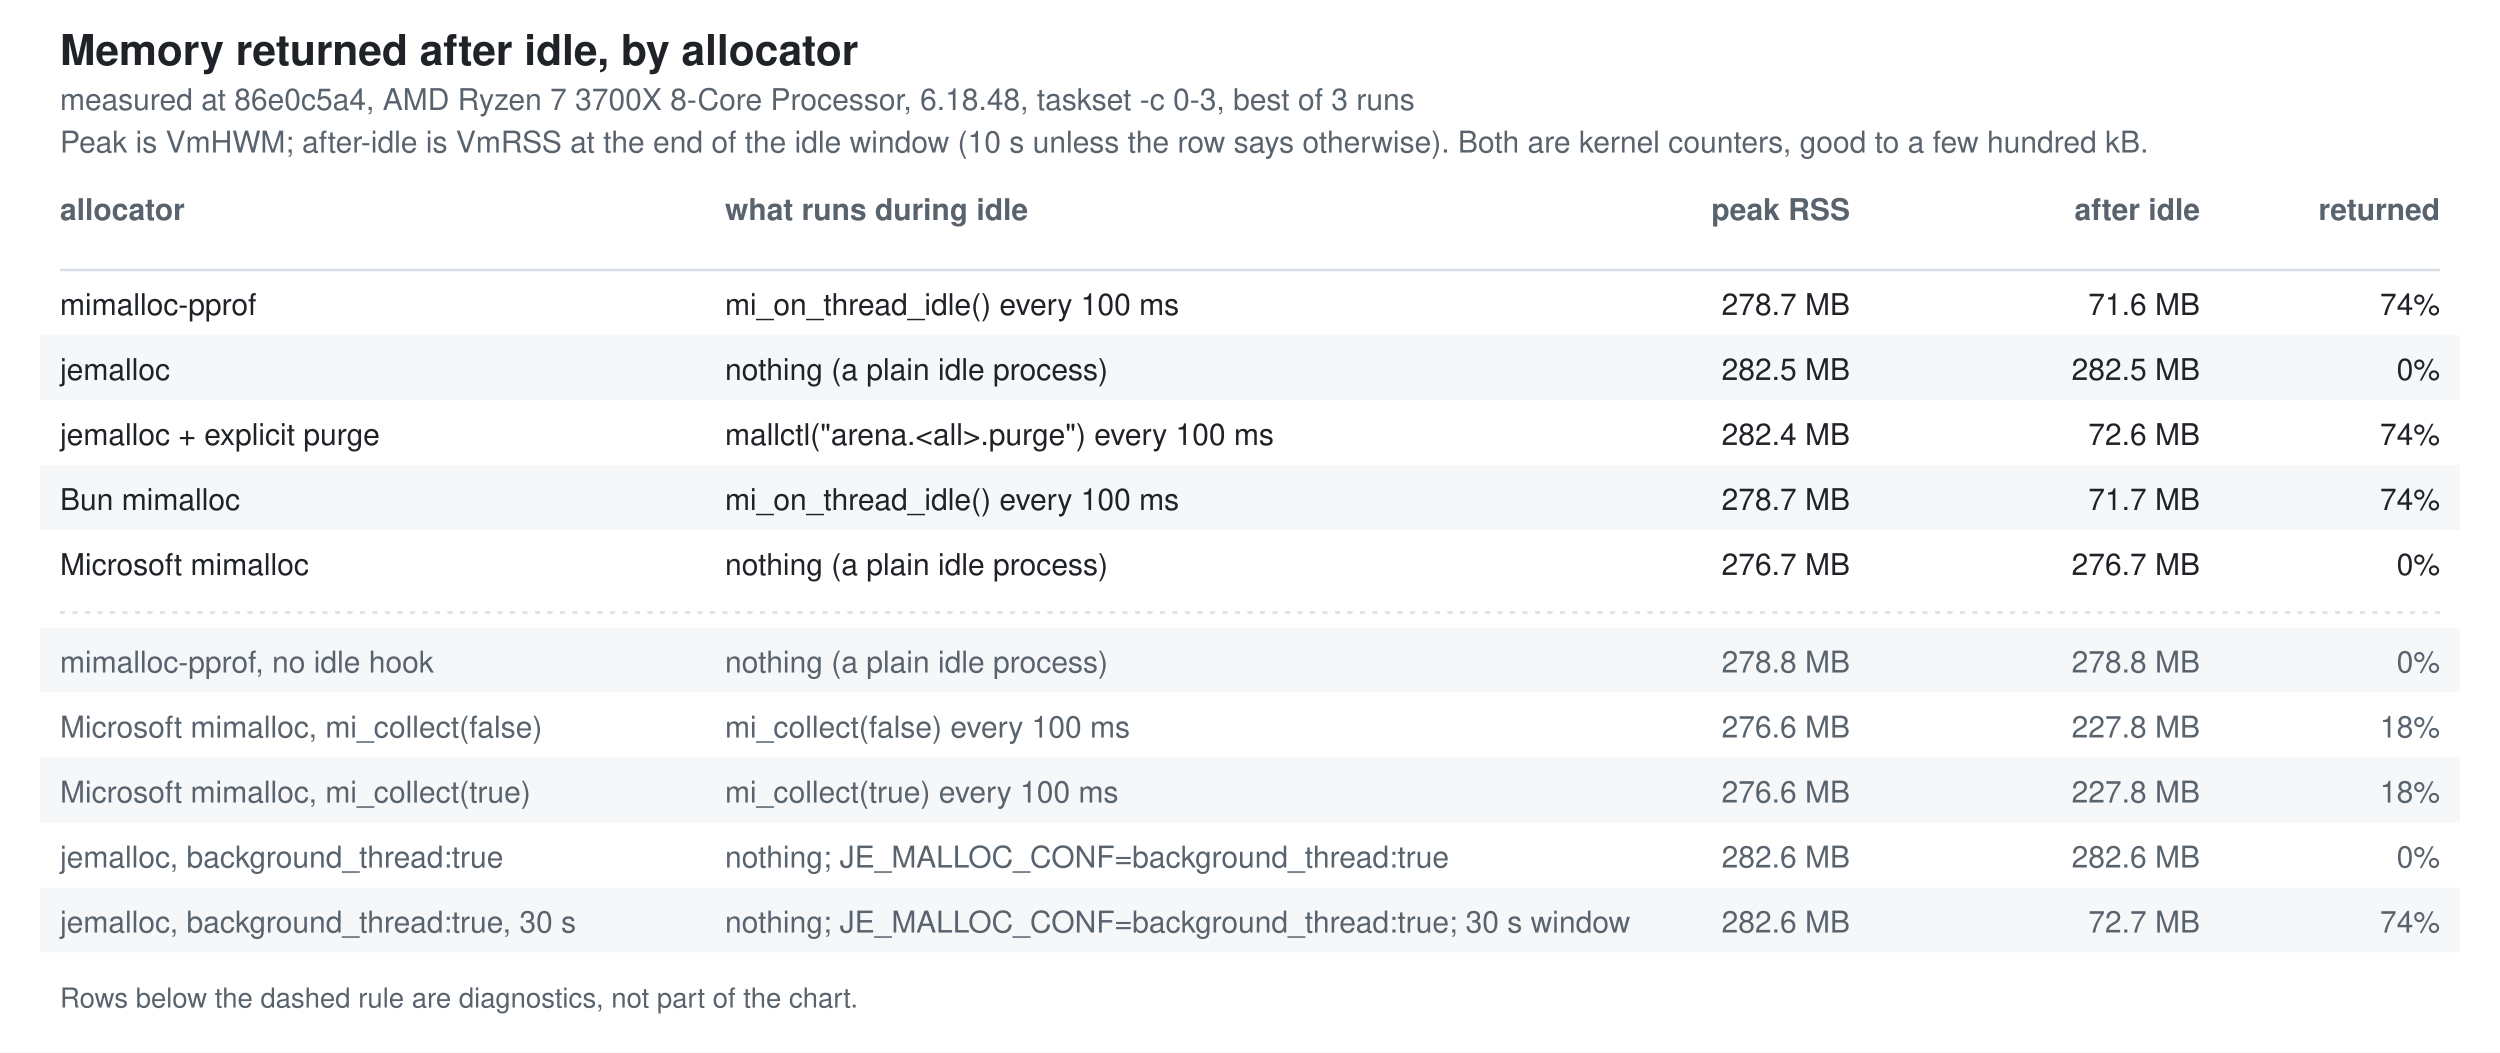
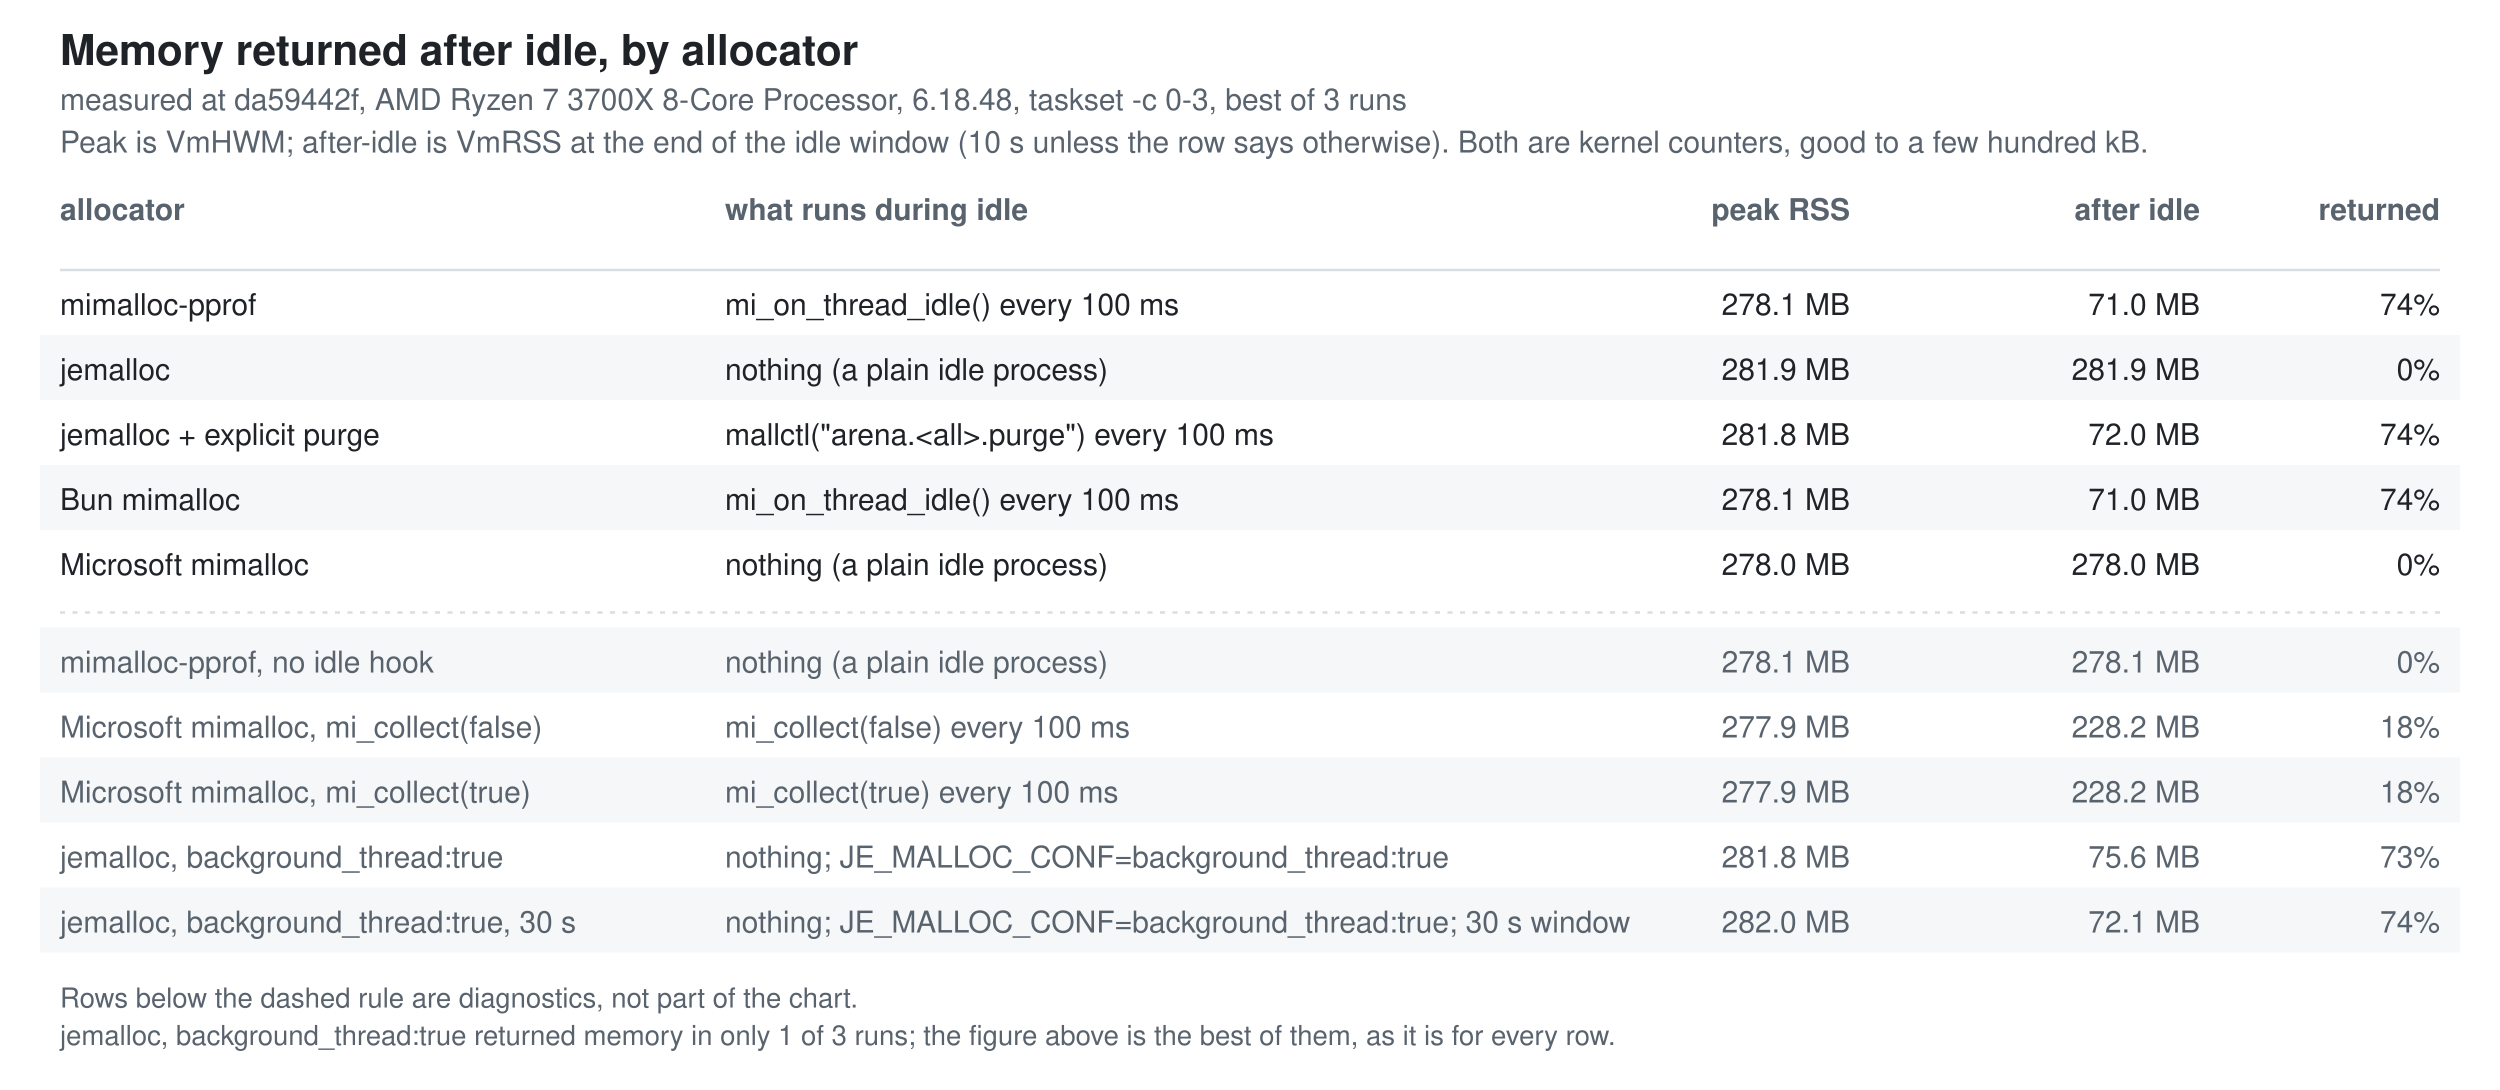
- <svg xmlns="http://www.w3.org/2000/svg" viewBox="0 0 1000 421" width="1000" height="421" role="img" aria-label="Peak RSS, RSS after 10 s idle, and percent returned, per allocator">
-   <rect width="1000" height="421" fill="#ffffff" />
+ <svg xmlns="http://www.w3.org/2000/svg" viewBox="0 0 1000 436" width="1000" height="436" role="img" aria-label="Peak RSS, RSS after 10 s idle, and percent returned, per allocator">
+   <rect width="1000" height="436" fill="#ffffff" />
  <g font-family="-apple-system,BlinkMacSystemFont,Segoe UI,Helvetica,Arial,sans-serif">
    <text x="24" y="26" font-size="17" font-weight="600" fill="#1f2328">Memory returned after idle, by allocator</text>
-     <text x="24" y="44" font-size="12" fill="#59636e">measured at 86e0c5a4, AMD Ryzen 7 3700X 8-Core Processor, 6.18.48, taskset -c 0-3, best of 3 runs</text>
+     <text x="24" y="44" font-size="12" fill="#59636e">measured at da59442f, AMD Ryzen 7 3700X 8-Core Processor, 6.18.48, taskset -c 0-3, best of 3 runs</text>
    <text x="24" y="61" font-size="12" fill="#59636e">Peak is VmHWM; after-idle is VmRSS at the end of the idle window (10 s unless the row says otherwise). Both are kernel counters, good to a few hundred kB.</text>
    <text x="24" y="88" font-size="12" font-weight="600" text-anchor="start" fill="#59636e">allocator</text>
    <text x="290" y="88" font-size="12" font-weight="600" text-anchor="start" fill="#59636e">what runs during idle</text>
    <text x="740" y="88" font-size="12" font-weight="600" text-anchor="end" fill="#59636e">peak RSS</text>
    <text x="880" y="88" font-size="12" font-weight="600" text-anchor="end" fill="#59636e">after idle</text>
    <text x="976" y="88" font-size="12" font-weight="600" text-anchor="end" fill="#59636e">returned</text>
    <line x1="24" y1="108" x2="976" y2="108" stroke="#d8dee4" stroke-width="1" />
    <text x="24" y="126" font-size="12" text-anchor="start" fill="#1f2328">mimalloc-pprof</text>
    <text x="290" y="126" font-size="12" text-anchor="start" fill="#1f2328">mi_on_thread_idle() every 100 ms</text>
-     <text x="740" y="126" font-size="12" text-anchor="end" fill="#1f2328">278.7 MB</text>
-     <text x="880" y="126" font-size="12" text-anchor="end" fill="#1f2328">71.6 MB</text>
+     <text x="740" y="126" font-size="12" text-anchor="end" fill="#1f2328">278.1 MB</text>
+     <text x="880" y="126" font-size="12" text-anchor="end" fill="#1f2328">71.0 MB</text>
    <text x="976" y="126" font-size="12" text-anchor="end" fill="#1f2328">74%</text>
    <rect x="16" y="134" width="968" height="26" fill="#d8dee4" opacity="0.25" />
    <text x="24" y="152" font-size="12" text-anchor="start" fill="#1f2328">jemalloc</text>
    <text x="290" y="152" font-size="12" text-anchor="start" fill="#1f2328">nothing (a plain idle process)</text>
-     <text x="740" y="152" font-size="12" text-anchor="end" fill="#1f2328">282.5 MB</text>
-     <text x="880" y="152" font-size="12" text-anchor="end" fill="#1f2328">282.5 MB</text>
+     <text x="740" y="152" font-size="12" text-anchor="end" fill="#1f2328">281.9 MB</text>
+     <text x="880" y="152" font-size="12" text-anchor="end" fill="#1f2328">281.9 MB</text>
    <text x="976" y="152" font-size="12" text-anchor="end" fill="#1f2328">0%</text>
    <text x="24" y="178" font-size="12" text-anchor="start" fill="#1f2328">jemalloc + explicit purge</text>
    <text x="290" y="178" font-size="12" text-anchor="start" fill="#1f2328">mallctl("arena.&lt;all&gt;.purge") every 100 ms</text>
-     <text x="740" y="178" font-size="12" text-anchor="end" fill="#1f2328">282.4 MB</text>
-     <text x="880" y="178" font-size="12" text-anchor="end" fill="#1f2328">72.6 MB</text>
+     <text x="740" y="178" font-size="12" text-anchor="end" fill="#1f2328">281.8 MB</text>
+     <text x="880" y="178" font-size="12" text-anchor="end" fill="#1f2328">72.0 MB</text>
    <text x="976" y="178" font-size="12" text-anchor="end" fill="#1f2328">74%</text>
    <rect x="16" y="186" width="968" height="26" fill="#d8dee4" opacity="0.25" />
    <text x="24" y="204" font-size="12" text-anchor="start" fill="#1f2328">Bun mimalloc</text>
    <text x="290" y="204" font-size="12" text-anchor="start" fill="#1f2328">mi_on_thread_idle() every 100 ms</text>
-     <text x="740" y="204" font-size="12" text-anchor="end" fill="#1f2328">278.7 MB</text>
-     <text x="880" y="204" font-size="12" text-anchor="end" fill="#1f2328">71.7 MB</text>
+     <text x="740" y="204" font-size="12" text-anchor="end" fill="#1f2328">278.1 MB</text>
+     <text x="880" y="204" font-size="12" text-anchor="end" fill="#1f2328">71.0 MB</text>
    <text x="976" y="204" font-size="12" text-anchor="end" fill="#1f2328">74%</text>
    <text x="24" y="230" font-size="12" text-anchor="start" fill="#1f2328">Microsoft mimalloc</text>
    <text x="290" y="230" font-size="12" text-anchor="start" fill="#1f2328">nothing (a plain idle process)</text>
-     <text x="740" y="230" font-size="12" text-anchor="end" fill="#1f2328">276.7 MB</text>
-     <text x="880" y="230" font-size="12" text-anchor="end" fill="#1f2328">276.7 MB</text>
+     <text x="740" y="230" font-size="12" text-anchor="end" fill="#1f2328">278.0 MB</text>
+     <text x="880" y="230" font-size="12" text-anchor="end" fill="#1f2328">278.0 MB</text>
    <text x="976" y="230" font-size="12" text-anchor="end" fill="#1f2328">0%</text>
    <line x1="24" y1="245" x2="976" y2="245" stroke="#d8dee4" stroke-width="1" stroke-dasharray="2,3" />
    <rect x="16" y="251" width="968" height="26" fill="#d8dee4" opacity="0.25" />
    <text x="24" y="269" font-size="12" text-anchor="start" fill="#59636e">mimalloc-pprof, no idle hook</text>
    <text x="290" y="269" font-size="12" text-anchor="start" fill="#59636e">nothing (a plain idle process)</text>
-     <text x="740" y="269" font-size="12" text-anchor="end" fill="#59636e">278.8 MB</text>
-     <text x="880" y="269" font-size="12" text-anchor="end" fill="#59636e">278.8 MB</text>
+     <text x="740" y="269" font-size="12" text-anchor="end" fill="#59636e">278.1 MB</text>
+     <text x="880" y="269" font-size="12" text-anchor="end" fill="#59636e">278.1 MB</text>
    <text x="976" y="269" font-size="12" text-anchor="end" fill="#59636e">0%</text>
    <text x="24" y="295" font-size="12" text-anchor="start" fill="#59636e">Microsoft mimalloc, mi_collect(false)</text>
    <text x="290" y="295" font-size="12" text-anchor="start" fill="#59636e">mi_collect(false) every 100 ms</text>
-     <text x="740" y="295" font-size="12" text-anchor="end" fill="#59636e">276.6 MB</text>
-     <text x="880" y="295" font-size="12" text-anchor="end" fill="#59636e">227.8 MB</text>
+     <text x="740" y="295" font-size="12" text-anchor="end" fill="#59636e">277.9 MB</text>
+     <text x="880" y="295" font-size="12" text-anchor="end" fill="#59636e">228.2 MB</text>
    <text x="976" y="295" font-size="12" text-anchor="end" fill="#59636e">18%</text>
    <rect x="16" y="303" width="968" height="26" fill="#d8dee4" opacity="0.25" />
    <text x="24" y="321" font-size="12" text-anchor="start" fill="#59636e">Microsoft mimalloc, mi_collect(true)</text>
    <text x="290" y="321" font-size="12" text-anchor="start" fill="#59636e">mi_collect(true) every 100 ms</text>
-     <text x="740" y="321" font-size="12" text-anchor="end" fill="#59636e">276.6 MB</text>
-     <text x="880" y="321" font-size="12" text-anchor="end" fill="#59636e">227.8 MB</text>
+     <text x="740" y="321" font-size="12" text-anchor="end" fill="#59636e">277.9 MB</text>
+     <text x="880" y="321" font-size="12" text-anchor="end" fill="#59636e">228.2 MB</text>
    <text x="976" y="321" font-size="12" text-anchor="end" fill="#59636e">18%</text>
    <text x="24" y="347" font-size="12" text-anchor="start" fill="#59636e">jemalloc, background_thread:true</text>
    <text x="290" y="347" font-size="12" text-anchor="start" fill="#59636e">nothing; JE_MALLOC_CONF=background_thread:true</text>
-     <text x="740" y="347" font-size="12" text-anchor="end" fill="#59636e">282.6 MB</text>
-     <text x="880" y="347" font-size="12" text-anchor="end" fill="#59636e">282.6 MB</text>
-     <text x="976" y="347" font-size="12" text-anchor="end" fill="#59636e">0%</text>
+     <text x="740" y="347" font-size="12" text-anchor="end" fill="#59636e">281.8 MB</text>
+     <text x="880" y="347" font-size="12" text-anchor="end" fill="#59636e">75.6 MB</text>
+     <text x="976" y="347" font-size="12" text-anchor="end" fill="#59636e">73%</text>
    <rect x="16" y="355" width="968" height="26" fill="#d8dee4" opacity="0.25" />
    <text x="24" y="373" font-size="12" text-anchor="start" fill="#59636e">jemalloc, background_thread:true, 30 s</text>
    <text x="290" y="373" font-size="12" text-anchor="start" fill="#59636e">nothing; JE_MALLOC_CONF=background_thread:true; 30 s window</text>
-     <text x="740" y="373" font-size="12" text-anchor="end" fill="#59636e">282.6 MB</text>
-     <text x="880" y="373" font-size="12" text-anchor="end" fill="#59636e">72.7 MB</text>
+     <text x="740" y="373" font-size="12" text-anchor="end" fill="#59636e">282.0 MB</text>
+     <text x="880" y="373" font-size="12" text-anchor="end" fill="#59636e">72.1 MB</text>
    <text x="976" y="373" font-size="12" text-anchor="end" fill="#59636e">74%</text>
    <text x="24" y="403" font-size="11" fill="#59636e">Rows below the dashed rule are diagnostics, not part of the chart.</text>
+     <text x="24" y="418" font-size="11" fill="#59636e">jemalloc, background_thread:true returned memory in only 1 of 3 runs; the figure above is the best of them, as it is for every row.</text>
  </g>
</svg>
